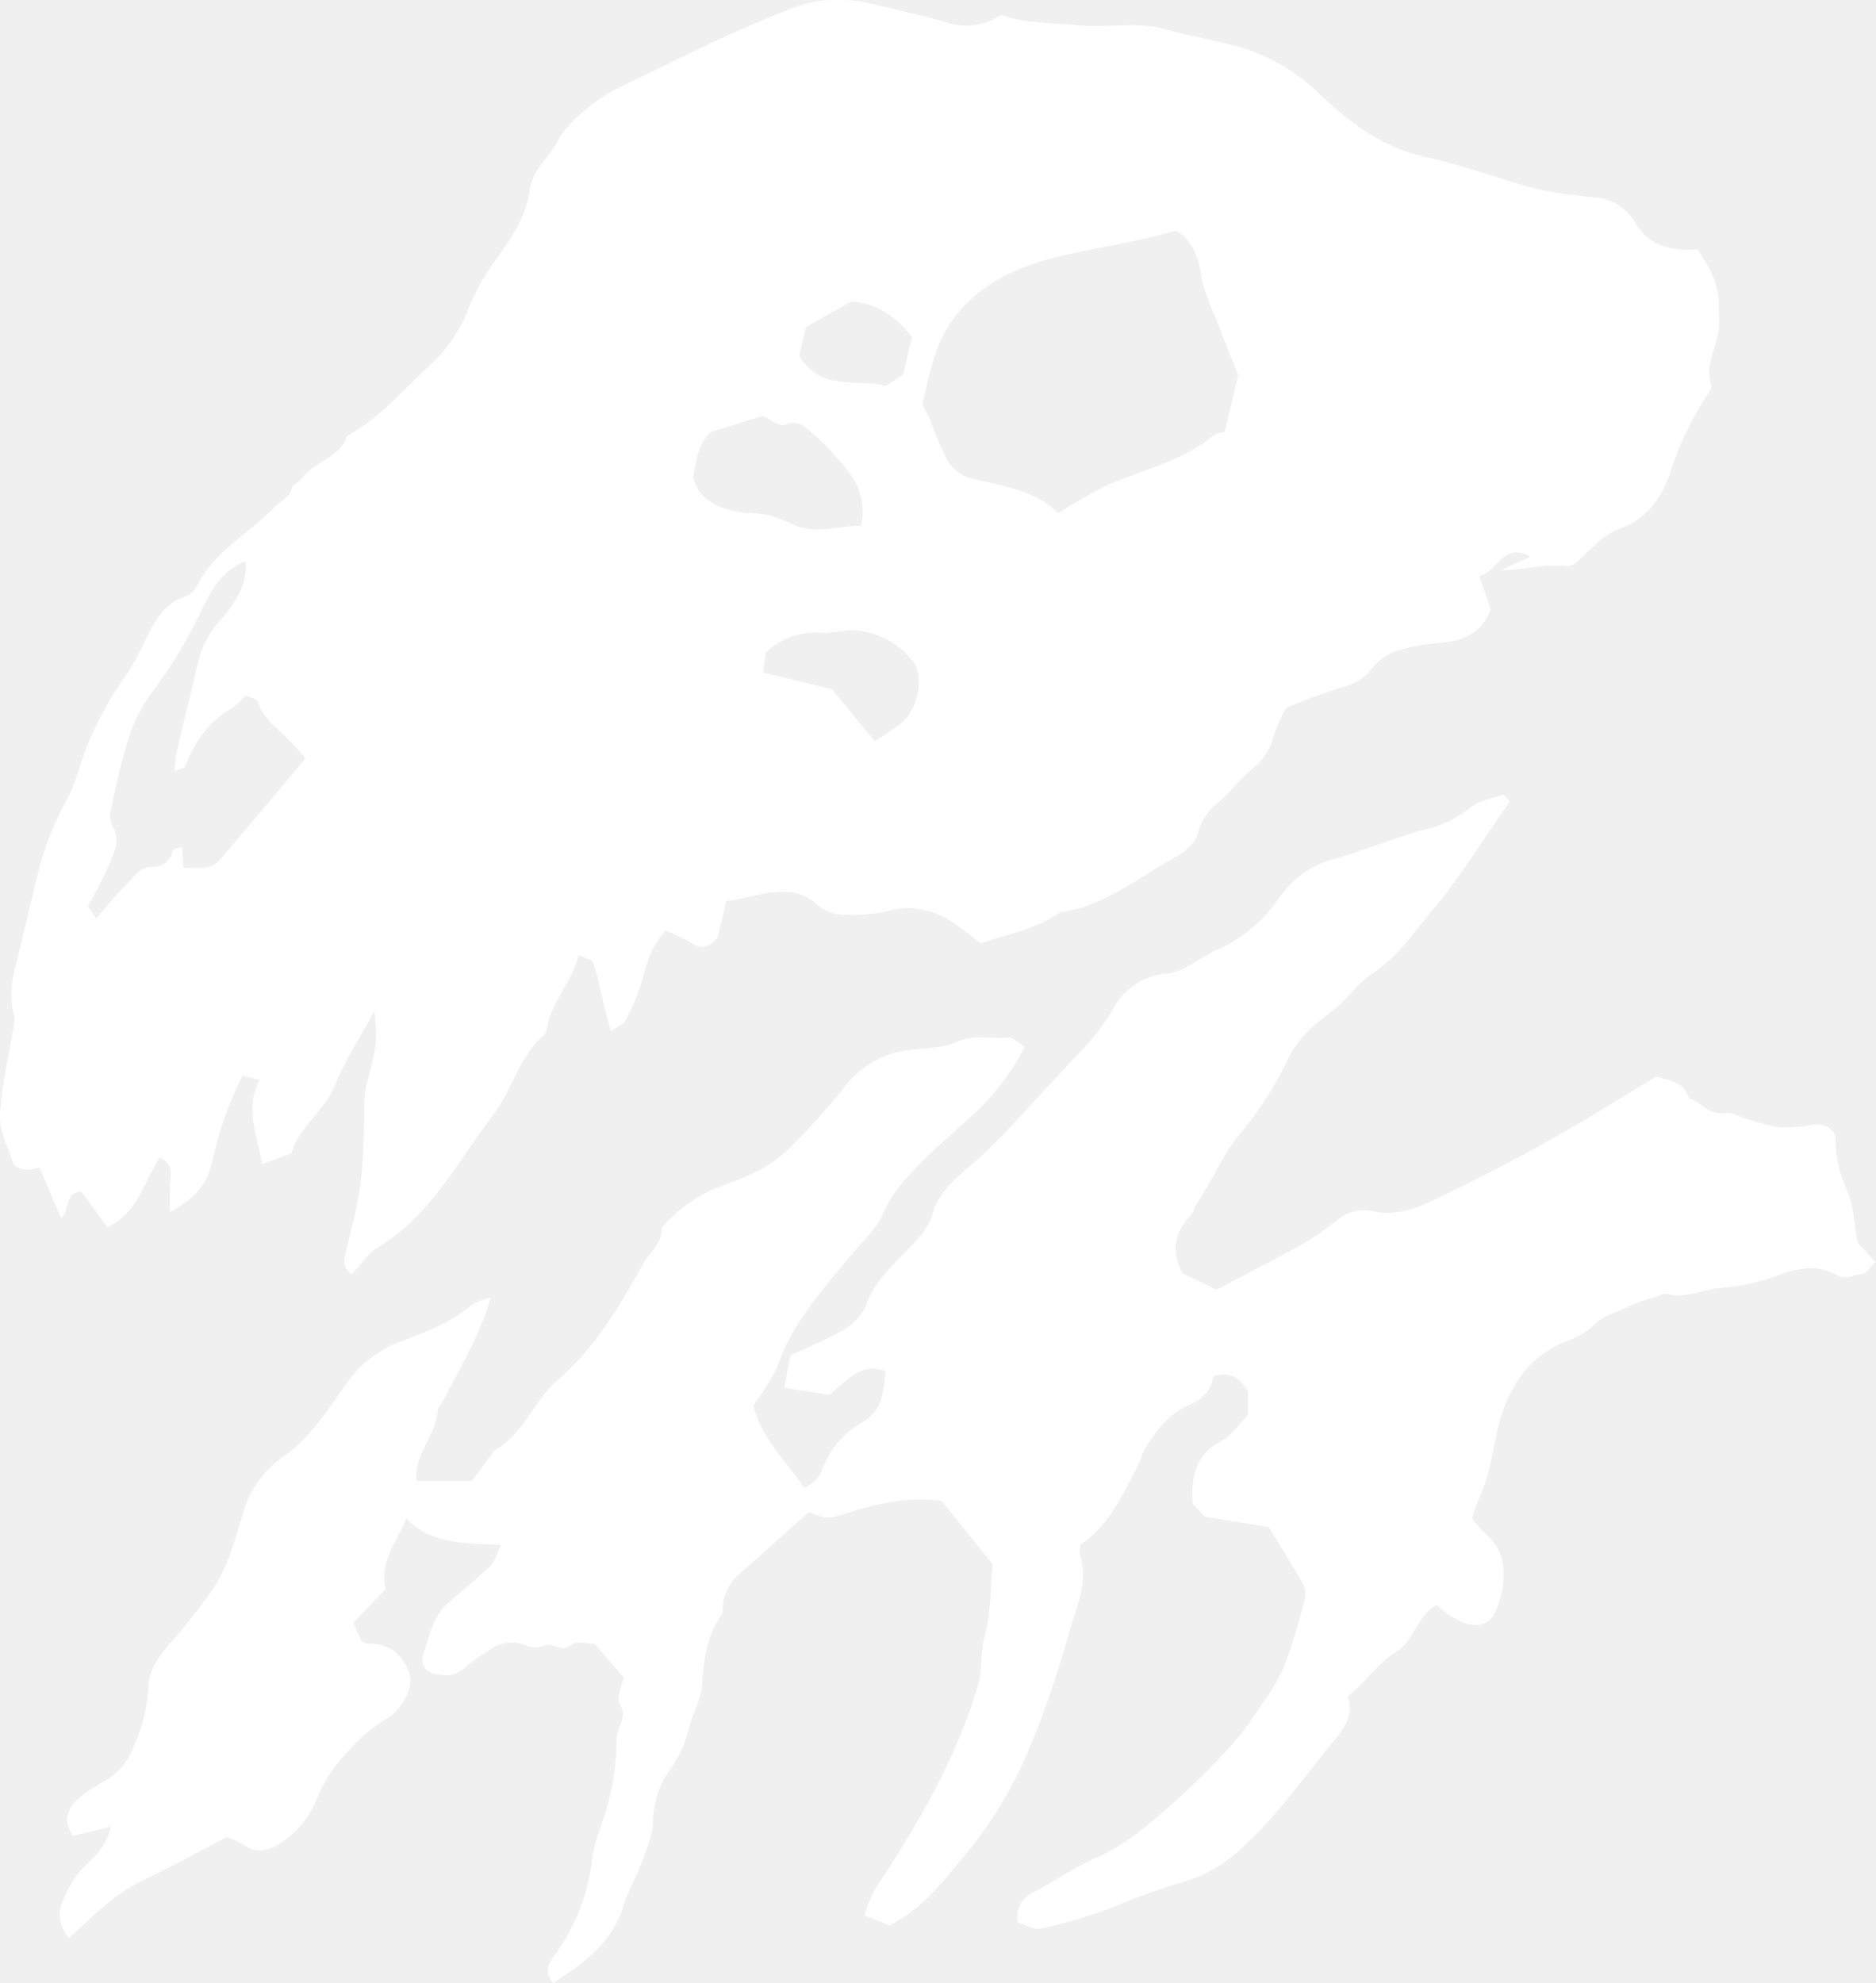
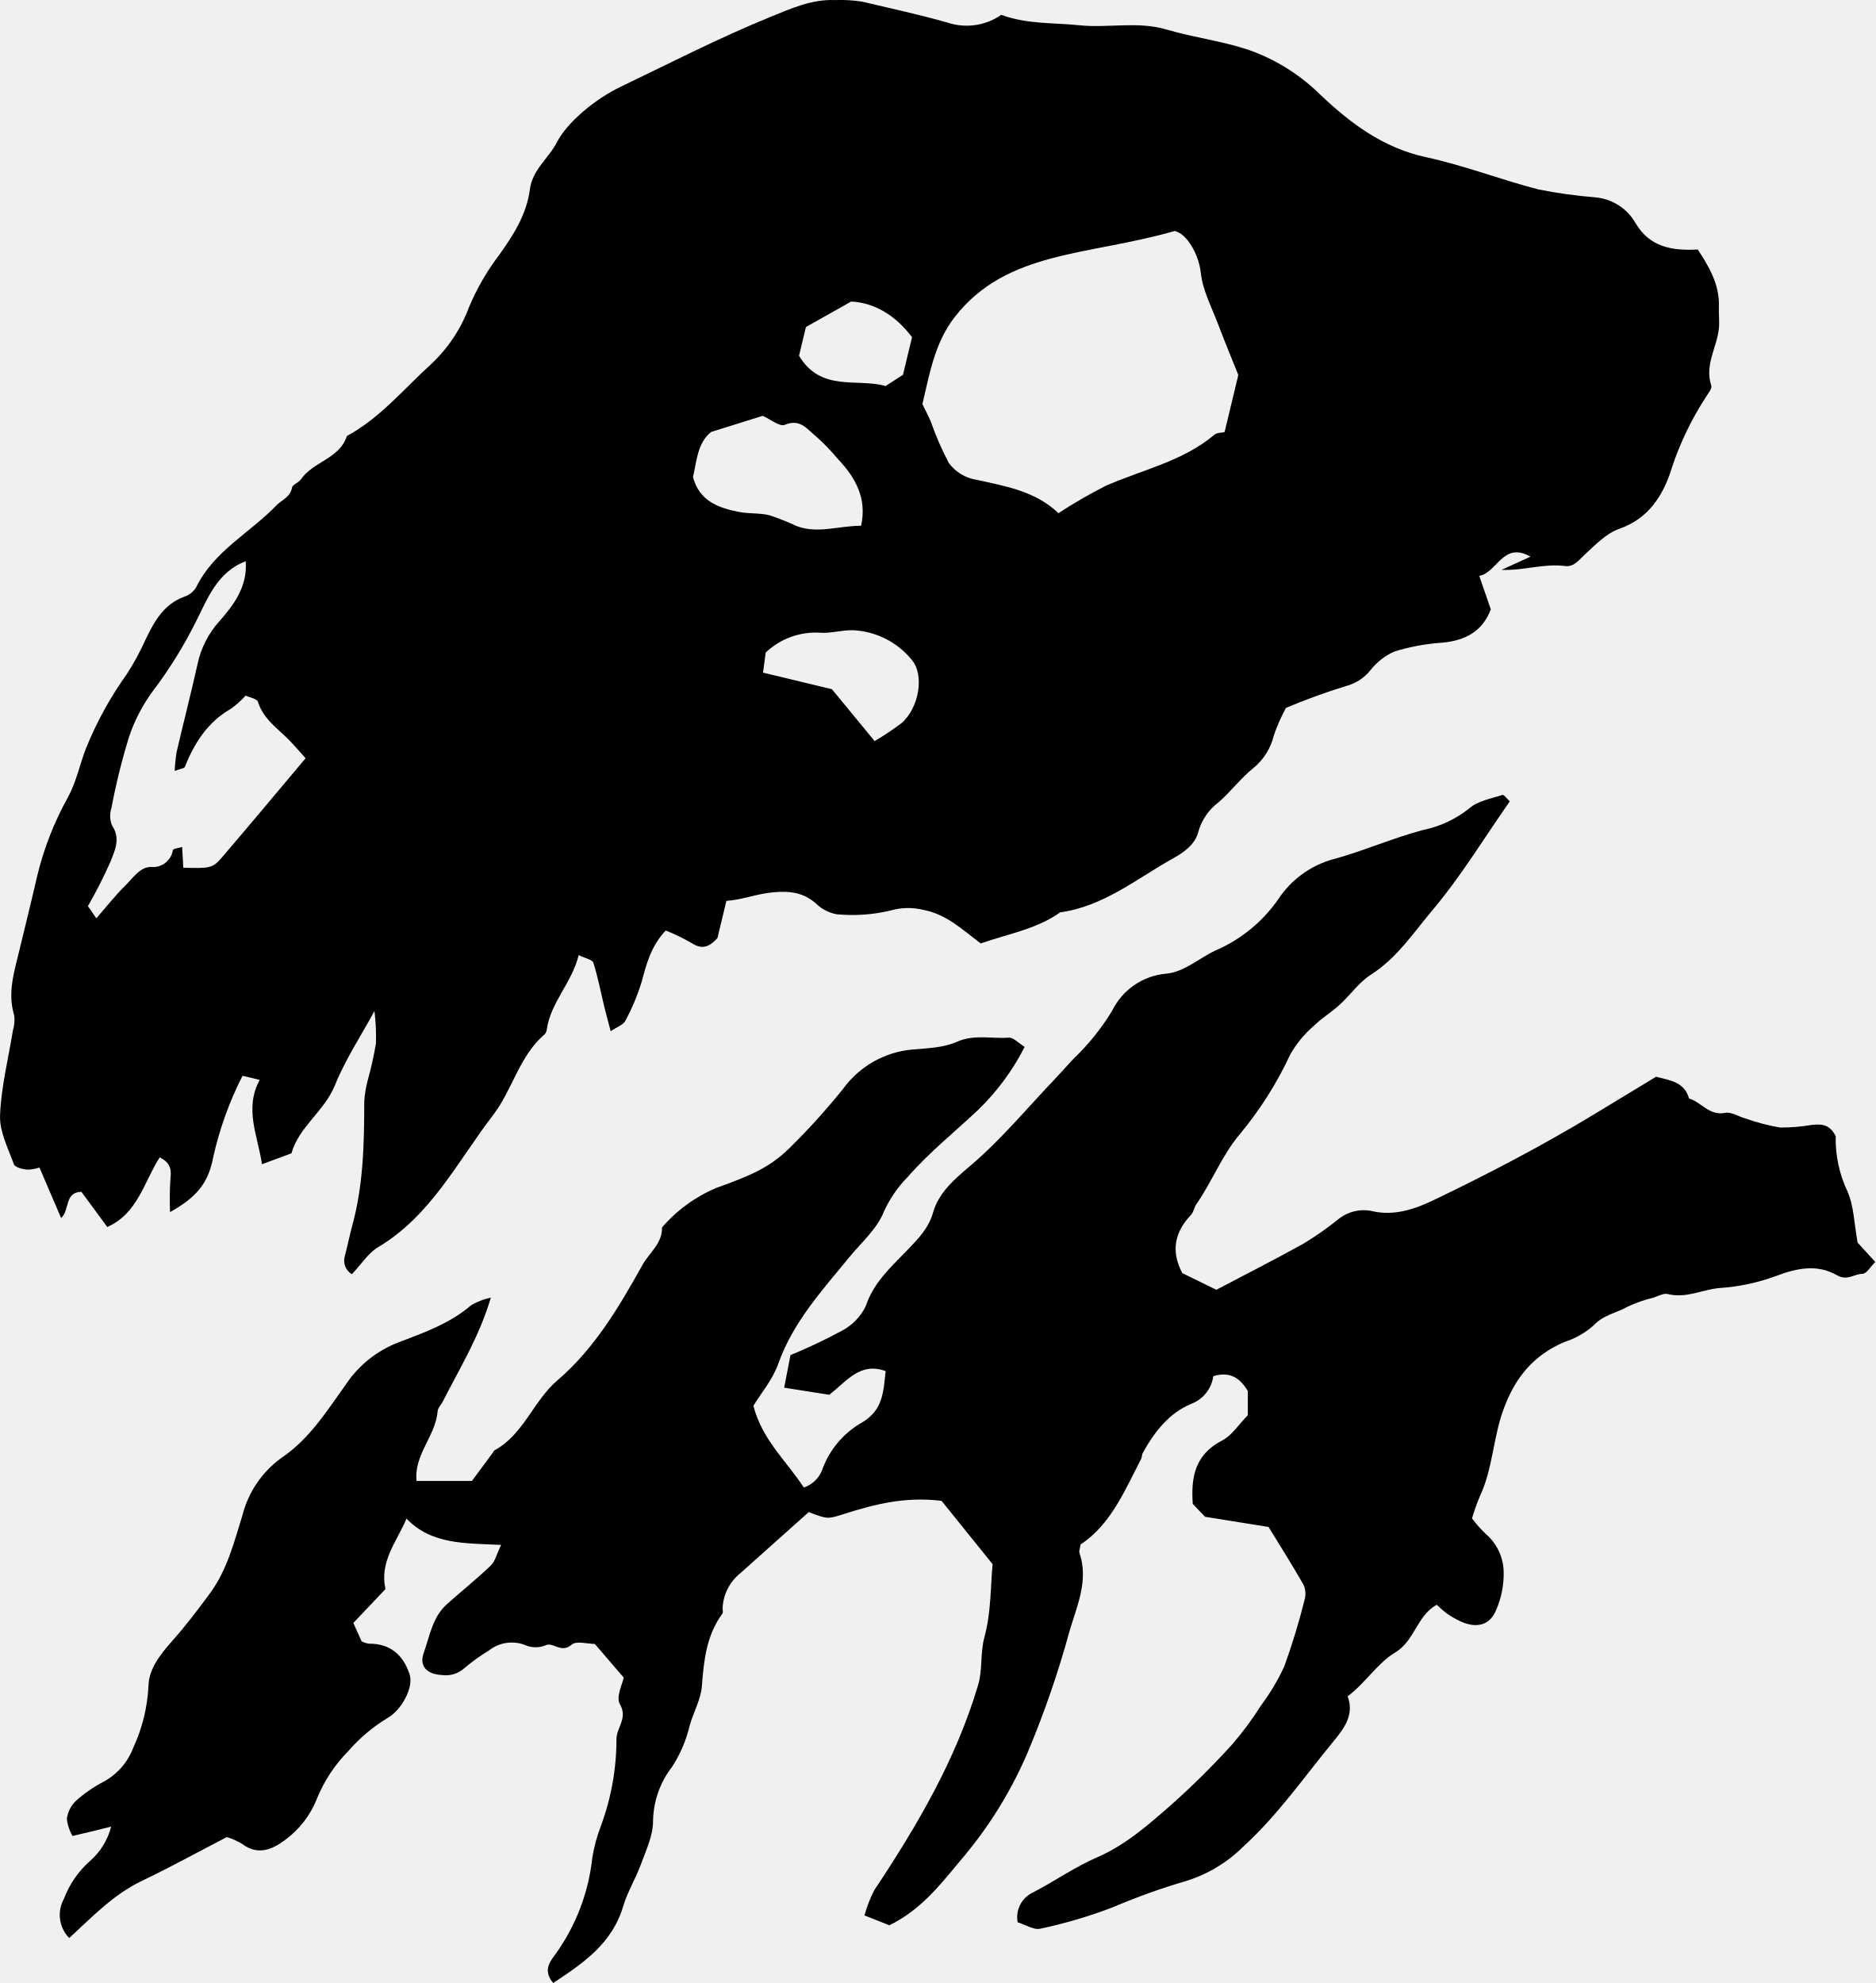
<svg xmlns="http://www.w3.org/2000/svg" viewBox="0 0 260.62 275.595">
  <g id="Layer_2" data-name="Layer 2">
    <g id="Layer_1-2" data-name="Layer 1">
      <g>
-         <path d="M139.14,2.067c3.725,1.337,7.293,1.066,10.791,1.439,4.075.435,8.161-.599,12.206.603,4.021,1.195,8.294,1.644,12.193,3.118a26.906,26.906,0,0,1,9.085,5.864c4.117,3.922,8.743,7.454,14.718,8.742,5.297,1.141,10.406,3.132,15.664,4.492a67.963,67.963,0,0,0,7.982,1.108,7.154,7.154,0,0,1,5.526,3.588c1.933,3.281,5.007,3.859,8.638,3.654,1.502,2.303,3.068,4.831,2.936,8.016-.04.971.099,1.954.004,2.916-.262,2.661-2.023,5.112-1.062,7.976.128.381-.38,1.025-.68,1.492a42.804,42.804,0,0,0-4.807,9.947l-.089.308c-1.151,3.552-3.15,6.752-7.21,8.166-1.786.622-3.299,2.198-4.753,3.538-.842.775-1.535,1.791-2.756,1.633-2.984-.387-5.791.664-8.856.53,1.248-.569,2.495-1.137,4.032-1.837-3.828-2.155-4.594,2.191-7.126,2.679.559,1.618,1.057,3.059,1.605,4.645-1.145,3.05-3.53,4.356-6.796,4.638a28.93,28.93,0,0,0-6.606,1.227,8.704,8.704,0,0,0-3.309,2.576,6.46,6.46,0,0,1-3.425,2.228,85.282,85.282,0,0,0-8.334,3.033,24.369,24.369,0,0,0-1.681,3.828,8.399,8.399,0,0,1-2.888,4.567c-1.742,1.401-3.108,3.26-4.805,4.728a7.7,7.7,0,0,0-2.808,4.109c-.419,1.682-1.889,2.776-3.424,3.631-5.099,2.84-9.701,6.714-15.761,7.546-3.323,2.359-7.304,2.999-11.049,4.322-2.513-1.886-4.782-4.073-7.983-4.664a8.837,8.837,0,0,0-4.563.091,22.82,22.82,0,0,1-7.459.522,5.527,5.527,0,0,1-2.928-1.533c-1.763-1.502-3.58-1.725-5.891-1.524-2.315.201-4.335,1.057-6.522,1.192l-1.242,5.167c-1.17,1.298-2.188,1.613-3.57.707a28.937,28.937,0,0,0-3.617-1.757c-2.074,2.204-2.674,4.655-3.347,7.134a29.514,29.514,0,0,1-2.284,5.444c-.269.533-1.088.789-2.02,1.419-.362-1.377-.647-2.396-.896-3.424-.492-2.034-.879-4.099-1.511-6.087-.139-.438-1.12-.609-2.038-1.063-.943,3.828-3.831,6.481-4.417,10.22a1.36,1.36,0,0,1-.309.784c-3.545,3.015-4.479,7.719-7.153,11.2-4.939,6.43-8.631,13.993-15.99,18.38-1.394.831-2.353,2.393-3.653,3.767a2.204,2.204,0,0,1-.969-2.562c.367-1.401.645-2.826,1.027-4.222,1.548-5.652,1.653-11.435,1.664-17.235a14.388,14.388,0,0,1,.486-2.959,48.612,48.612,0,0,0,1.133-5.083,28.535,28.535,0,0,0-.204-4.517c-1.859,3.423-4.037,6.718-5.489,10.306-1.467,3.626-5.012,5.768-6.046,9.465-1.405.521-2.696.999-4.095,1.517-.6-4.019-2.492-7.717-.317-11.718l-2.386-.574a47.947,47.947,0,0,0-4.093,11.389l-.062.33c-.734,3.394-2.41,5.262-5.916,7.225a43.416,43.416,0,0,1,.045-4.559c.14-1.247.113-2.269-1.492-3.043-2.164,3.385-3.047,7.81-7.279,9.674-1.1-1.497-2.391-3.253-3.596-4.891-2.386.069-1.58,2.488-2.816,3.653-1.002-2.337-1.944-4.535-3.013-7.028a5.542,5.542,0,0,1-1.717.301c-.654-.073-1.679-.324-1.836-.755-.811-2.224-2.011-4.556-1.924-6.805.154-3.942,1.152-7.849,1.782-11.773a5.034,5.034,0,0,0,.191-2.088c-.988-3.202.032-6.202.754-9.239.803-3.382,1.66-6.752,2.431-10.142A43.237,43.237,0,0,1,9.474,110.747c1.127-2.083,1.61-4.512,2.48-6.758A49.919,49.919,0,0,1,17.61,93.703a35.476,35.476,0,0,0,2.597-4.77c1.22-2.536,2.513-4.942,5.394-6.001A3.071,3.071,0,0,0,27.243,81.661c2.438-5.058,7.457-7.571,11.14-11.392.773-.803,1.956-1.152,2.202-2.503.079-.435.913-.68,1.224-1.134,1.697-2.483,5.369-2.86,6.398-6.034,4.588-2.477,7.852-6.487,11.628-9.918a20.659,20.659,0,0,0,5.338-7.979,33.228,33.228,0,0,1,4.199-7.266c2.012-2.812,3.82-5.671,4.263-9.099.359-2.779,2.599-4.311,3.753-6.552,1.481-2.875,5.446-6.082,8.824-7.704,6.93-3.326,13.784-6.85,20.892-9.744,2.754-1.121,5.653-2.458,8.942-2.326a19.491,19.491,0,0,1,3.766.218c3.947.935,7.918,1.789,11.816,2.896a8.423,8.423,0,0,0,7.511-1.056Zm7.957,69.254a68.473,68.473,0,0,1,6.501-3.767c5.108-2.271,10.742-3.401,15.173-7.137.356-.3.993-.266,1.413-.367l1.907-7.935c-1.009-2.523-1.94-4.746-2.787-7-.893-2.377-2.165-4.735-2.424-7.191-.255-2.416-1.825-5.393-3.621-5.824-12.037,3.476-23.354,2.664-30.593,11.981-2.811,3.617-3.504,8.034-4.477,12.082.401.824.81,1.587,1.15,2.38a42.023,42.023,0,0,0,2.524,5.811,5.934,5.934,0,0,0,3.909,2.336c4.011.889,8.134,1.575,11.326,4.632ZM25.474,120.592c3.581.105,4.063.087,5.275-1.324,3.905-4.542,7.732-9.151,11.721-13.89-1.074-1.172-1.873-2.155-2.787-3.015-1.513-1.424-3.167-2.678-3.836-4.822-.138-.441-1.156-.606-1.707-.868A13.372,13.372,0,0,1,32.127,98.478c-3.235,1.851-5.1,4.736-6.428,8.09-.094.238-.671.286-1.423.577a22.623,22.623,0,0,1,.272-2.644c.951-4.083,2.001-8.143,2.91-12.235a12.833,12.833,0,0,1,3.054-5.949l-.009.01c1.995-2.266,3.921-4.841,3.641-8.326-3.975,1.501-5.311,5.246-6.895,8.357a61.546,61.546,0,0,1-6.057,9.757l.111-.152a23.24,23.24,0,0,0-3.387,6.49l-.048.166a90.879,90.879,0,0,0-2.383,9.678,3.559,3.559,0,0,0,.086,2.434c1.213,1.773.401,3.431-.187,4.951a64.473,64.473,0,0,1-3.167,6.25c.383.554.689.996,1.173,1.695,1.419-1.625,2.626-3.183,4.021-4.549,1.056-1.034,2.04-2.591,3.572-2.591a2.781,2.781,0,0,0,3.043-2.338c.068-.215.705-.251,1.288-.437.054.965.098,1.757.16,2.879Zm94.196-47.526c.838-3.802-.773-6.716-3.286-9.341a29.275,29.275,0,0,0-2.914-3.021c-1.24-.965-2.218-2.602-4.417-1.655-.683.294-1.95-.768-3.06-1.258q-3.365,1.052-7.154,2.238c-1.952,1.561-2.005,4.08-2.533,6.275.907,3.38,3.579,4.296,6.443,4.851,1.365.265,2.817.12,4.16.447a34.641,34.641,0,0,1,3.838,1.523c2.889,1.086,5.773-.049,8.922-.057Zm1.877,29.931a40.302,40.302,0,0,0,3.717-2.477c2.468-2.107,3.261-6.774,1.403-8.865A11.175,11.175,0,0,0,118.53,87.588c-1.517-.045-3.061.466-4.562.346a10.064,10.064,0,0,0-7.557,2.755c-.107.808-.231,1.754-.368,2.794l9.573,2.301c2.177,2.646,3.922,4.768,5.933,7.213ZM111.045,49.437c3.037,5.09,8.031,3.082,12.027,4.214.912-.589,1.752-1.133,2.419-1.563l1.257-5.23c-2.298-3.035-5.207-4.781-8.454-4.952-2.38,1.34-4.375,2.464-6.29,3.543Z" style="fill: #fff" />
-         <path d="M57.855,205.824h7.725c.887-1.2,1.894-2.561,2.9-3.922.086-.117.144-.282.259-.345,4.05-2.21,5.365-6.85,8.736-9.728,5.151-4.398,8.565-10.209,11.82-16.045.943-1.692,2.772-2.967,2.703-5.19a20.434,20.434,0,0,1,7.522-5.488c4.561-1.659,7.291-2.703,10.186-5.532a96.58,96.58,0,0,0,7.348-8.107l.142-.182a13.358,13.358,0,0,1,9.556-5.419c2.099-.184,4.35-.243,6.216-1.071,2.439-1.083,4.829-.401,7.222-.585.65-.05,1.366.772,2.208,1.29a33.012,33.012,0,0,1-6.418,8.707c-3.285,3.109-6.864,5.953-9.815,9.346a16.74,16.74,0,0,0-3.325,4.831c-.943,2.403-3.157,4.317-4.865,6.407-3.756,4.595-7.773,8.968-9.821,14.755-.779,2.2-2.404,4.101-3.455,5.827,1.237,4.765,4.586,7.655,7.021,11.368a4.255,4.255,0,0,0,2.671-2.813,12.336,12.336,0,0,1,5.171-6.094l.057-.031c3.129-1.758,3.133-4.342,3.465-7.248-3.522-1.282-5.318,1.303-7.831,3.291-1.742-.274-3.797-.597-6.275-.987.361-1.863.645-3.328.878-4.53a73.802,73.802,0,0,0,7.141-3.383,7.602,7.602,0,0,0,3.329-3.443c1.103-3.326,3.552-5.454,5.805-7.804,1.476-1.539,2.9-2.955,3.544-5.2.789-2.751,2.917-4.57,5.177-6.487,4.257-3.612,7.871-7.983,11.744-12.046.895-.939,1.742-1.923,2.638-2.861a32.535,32.535,0,0,0,5.334-6.651,9.247,9.247,0,0,1,7.469-5.131c2.498-.213,4.541-2.109,6.804-3.192a20.473,20.473,0,0,0,8.775-7.117,13.41,13.41,0,0,1,7.689-5.607l.094-.022c4.153-1.143,8.14-2.911,12.347-4.031a15.096,15.096,0,0,0,6.461-3.021c1.169-1.036,3.013-1.335,4.59-1.855.201-.066.62.53,1.019.895-3.559,5.092-6.785,10.426-10.754,15.135-2.622,3.112-4.923,6.645-8.531,8.943-1.671,1.064-2.876,2.841-4.373,4.206-1.151,1.05-2.524,1.864-3.625,2.959a15.066,15.066,0,0,0-3.214,3.916,50.698,50.698,0,0,1-7.074,11.162l.065-.08c-2.522,2.992-3.851,6.594-6.034,9.719-.32.458-.39,1.118-.76,1.509-2.255,2.382-2.838,5.015-1.206,8.095,1.34.656,2.847,1.393,4.729,2.315,3.973-2.092,8.102-4.18,12.141-6.432a44.264,44.264,0,0,0,4.865-3.414,5.609,5.609,0,0,1,4.914-1.028c2.833.581,5.623-.311,8.2-1.548,7.618-3.656,15.105-7.566,22.34-11.941,2.894-1.75,5.785-3.507,8.648-5.244,1.903.495,3.939.708,4.584,3.021,1.719.511,2.809,2.439,5.021,1.996.843-.169,1.849.509,2.788.774a29.626,29.626,0,0,0,4.854,1.269,26.149,26.149,0,0,0,4.461-.374c1.153-.084,2.358-.21,3.255,1.567a17.088,17.088,0,0,0,1.65,7.711c.881,2.009.906,4.393,1.4,7.091.511.558,1.38,1.508,2.455,2.683-.648.632-1.214,1.646-1.792,1.654-1.159.014-2.122,1.011-3.512.205-2.767-1.603-5.665-.991-8.547.118a28.315,28.315,0,0,1-7.822,1.652c-2.378.205-4.631,1.482-7.176.83-.583-.149-1.332.297-1.992.509a18.449,18.449,0,0,0-3.557,1.24c-1.569.896-3.419,1.149-4.777,2.643a11.434,11.434,0,0,1-4.025,2.276c-4.304,1.843-6.854,4.911-8.489,9.417-1.448,3.99-1.475,8.289-3.307,12.12a30.299,30.299,0,0,0-1.05,2.98,17.295,17.295,0,0,0,1.939,2.184,7.088,7.088,0,0,1,2.462,5.224,12.651,12.651,0,0,1-1.048,5.323c-.871,2.164-2.786,2.612-5.037,1.536a13.519,13.519,0,0,1-1.866-1.084l.045.03a16.96,16.96,0,0,1-1.403-1.214l.005.005c-2.77,1.513-3.027,4.985-5.773,6.627-2.42,1.447-4.088,4.185-6.606,6.101.974,2.575-.562,4.54-1.934,6.206-4.091,4.972-7.762,10.29-12.583,14.684a19.349,19.349,0,0,1-7.907,4.759,92.435,92.435,0,0,0-10.268,3.686,67.07,67.07,0,0,1-10.023,2.954c-.904.211-2.035-.551-3.148-.892A3.807,3.807,0,0,1,143.575,263c3.008-1.565,5.826-3.537,8.922-4.883,4.018-1.748,7.184-4.586,10.377-7.378a112.102,112.102,0,0,0,8.244-8.169l.081-.09a44.148,44.148,0,0,0,4.044-5.455,29.497,29.497,0,0,0,3.247-5.462,92.566,92.566,0,0,0,2.809-9.222,3.056,3.056,0,0,0-.15-2.111c-1.606-2.81-3.343-5.545-4.855-8.013-3.155-.506-5.792-.93-8.823-1.416-.344-.36-.941-.986-1.709-1.789-.259-3.639.249-6.844,4.106-8.83,1.344-.692,2.268-2.199,3.545-3.499v-3.37c-.959-1.544-2.232-2.822-4.797-2.056a4.81,4.81,0,0,1-2.993,3.82c-3.154,1.282-5.189,3.929-6.814,6.859-.134.241-.097.575-.224.822-2.294,4.435-4.222,9.127-8.414,11.892-.09.602-.24.917-.159,1.154,1.32,3.862-.361,7.406-1.385,10.915a135.724,135.724,0,0,1-5.722,16.625,57.92,57.92,0,0,1-8.735,14.397c-3.053,3.586-5.783,7.483-10.57,9.834-.759-.3-1.909-.756-3.464-1.372a17.985,17.985,0,0,1,1.37-3.518c5.946-8.931,11.344-18.131,14.427-28.504.645-2.169.263-4.434.888-6.71.927-3.377.83-7.035,1.122-10.088q-3.987-4.944-7.092-8.796c-5.058-.627-9.301.473-13.504,1.807-2.324.738-2.315.765-4.957-.246-3.116,2.785-6.302,5.627-9.481,8.478a6.59,6.59,0,0,0-2.483,4.79c-.009.29.099.664-.042.856-2.204,3.001-2.571,6.475-2.84,10.043-.144,1.903-1.192,3.676-1.694,5.487a18.056,18.056,0,0,1-2.478,5.788A12.611,12.611,0,0,0,90.756,253.091c.009,2.002-.972,4.044-1.685,6.004-.719,1.976-1.864,3.811-2.457,5.815-1.547,5.233-5.593,7.946-9.732,10.684-1.572-1.817-.287-3.169.4-4.131a28.039,28.039,0,0,0,5.031-13.274,22.154,22.154,0,0,1,1.201-4.44,34.682,34.682,0,0,0,2.159-11.995c-.038-1.648,1.628-2.923.474-4.911-.579-.997.388-2.891.532-3.695-1.592-1.853-2.746-3.196-4.016-4.675-1.015,0-2.56-.468-3.209.096-1.404,1.219-2.488-.268-3.483.033a3.675,3.675,0,0,1-3.086-.012,5.109,5.109,0,0,0-4.899.765,28.009,28.009,0,0,0-3.455,2.48,3.827,3.827,0,0,1-3.172.952c-1.994-.1-3.133-1.211-2.478-3.046.833-2.335,1.211-4.978,3.206-6.771,2.02-1.815,4.153-3.51,6.112-5.388.616-.591.827-1.604,1.44-2.871-5.024-.248-9.668-.027-13.144-3.653-1.373,3.239-3.79,5.981-2.919,9.783-1.49,1.571-2.966,3.127-4.473,4.716.385.854.731,1.621,1.148,2.546a3.024,3.024,0,0,0,1.019.333c2.974-.024,4.768,1.578,5.647,4.234.616,1.862-1.146,5.055-3.128,6.138a23.015,23.015,0,0,0-5.39,4.56A20.328,20.328,0,0,0,44.05,249.956l-.049.136a13.015,13.015,0,0,1-4.417,5.649l-.038.026c-1.731,1.288-3.724,2.133-5.873.51a9.777,9.777,0,0,0-2.143-.967c-4.062,2.107-7.893,4.218-11.833,6.102C15.767,263.292,12.806,266.417,9.622,269.345a4.587,4.587,0,0,1-.734-5.455,13.172,13.172,0,0,1,3.605-5.237,9.463,9.463,0,0,0,2.954-4.794c-1.042.261-1.782.452-2.525.631-.81.196-1.623.382-2.851.67a6.05,6.05,0,0,1-.78-2.368,4.195,4.195,0,0,1,1.269-2.52l.002-.002a18.824,18.824,0,0,1,3.728-2.594l.102-.05A9.049,9.049,0,0,0,18.53,242.876a23.159,23.159,0,0,0,2.101-8.523c.04-2.407,1.642-4.418,3.284-6.271,1.885-2.126,3.618-4.397,5.297-6.692,2.353-3.216,3.322-7.057,4.473-10.778a14.165,14.165,0,0,1,5.386-7.969c3.919-2.625,6.322-6.509,8.945-10.162a15.432,15.432,0,0,1,7.417-5.94c3.475-1.325,7.145-2.62,10.088-5.18a9.868,9.868,0,0,1,2.694-1.021c-1.623,5.488-4.368,9.87-6.68,14.447-.228.451-.679.868-.714,1.325-.265,3.471-3.352,6.087-2.924,9.751Z" style="fill: #fff" />
+         <path d="M139.14,2.067c3.725,1.337,7.293,1.066,10.791,1.439,4.075.435,8.161-.599,12.206.603,4.021,1.195,8.294,1.644,12.193,3.118a26.906,26.906,0,0,1,9.085,5.864c4.117,3.922,8.743,7.454,14.718,8.742,5.297,1.141,10.406,3.132,15.664,4.492a67.963,67.963,0,0,0,7.982,1.108,7.154,7.154,0,0,1,5.526,3.588c1.933,3.281,5.007,3.859,8.638,3.654,1.502,2.303,3.068,4.831,2.936,8.016-.04.971.099,1.954.004,2.916-.262,2.661-2.023,5.112-1.062,7.976.128.381-.38,1.025-.68,1.492a42.804,42.804,0,0,0-4.807,9.947l-.089.308c-1.151,3.552-3.15,6.752-7.21,8.166-1.786.622-3.299,2.198-4.753,3.538-.842.775-1.535,1.791-2.756,1.633-2.984-.387-5.791.664-8.856.53,1.248-.569,2.495-1.137,4.032-1.837-3.828-2.155-4.594,2.191-7.126,2.679.559,1.618,1.057,3.059,1.605,4.645-1.145,3.05-3.53,4.356-6.796,4.638a28.93,28.93,0,0,0-6.606,1.227,8.704,8.704,0,0,0-3.309,2.576,6.46,6.46,0,0,1-3.425,2.228,85.282,85.282,0,0,0-8.334,3.033,24.369,24.369,0,0,0-1.681,3.828,8.399,8.399,0,0,1-2.888,4.567c-1.742,1.401-3.108,3.26-4.805,4.728a7.7,7.7,0,0,0-2.808,4.109c-.419,1.682-1.889,2.776-3.424,3.631-5.099,2.84-9.701,6.714-15.761,7.546-3.323,2.359-7.304,2.999-11.049,4.322-2.513-1.886-4.782-4.073-7.983-4.664a8.837,8.837,0,0,0-4.563.091,22.82,22.82,0,0,1-7.459.522,5.527,5.527,0,0,1-2.928-1.533c-1.763-1.502-3.58-1.725-5.891-1.524-2.315.201-4.335,1.057-6.522,1.192l-1.242,5.167c-1.17,1.298-2.188,1.613-3.57.707a28.937,28.937,0,0,0-3.617-1.757c-2.074,2.204-2.674,4.655-3.347,7.134a29.514,29.514,0,0,1-2.284,5.444c-.269.533-1.088.789-2.02,1.419-.362-1.377-.647-2.396-.896-3.424-.492-2.034-.879-4.099-1.511-6.087-.139-.438-1.12-.609-2.038-1.063-.943,3.828-3.831,6.481-4.417,10.22a1.36,1.36,0,0,1-.309.784c-3.545,3.015-4.479,7.719-7.153,11.2-4.939,6.43-8.631,13.993-15.99,18.38-1.394.831-2.353,2.393-3.653,3.767a2.204,2.204,0,0,1-.969-2.562c.367-1.401.645-2.826,1.027-4.222,1.548-5.652,1.653-11.435,1.664-17.235a14.388,14.388,0,0,1,.486-2.959,48.612,48.612,0,0,0,1.133-5.083,28.535,28.535,0,0,0-.204-4.517c-1.859,3.423-4.037,6.718-5.489,10.306-1.467,3.626-5.012,5.768-6.046,9.465-1.405.521-2.696.999-4.095,1.517-.6-4.019-2.492-7.717-.317-11.718l-2.386-.574a47.947,47.947,0,0,0-4.093,11.389l-.062.33c-.734,3.394-2.41,5.262-5.916,7.225a43.416,43.416,0,0,1,.045-4.559c.14-1.247.113-2.269-1.492-3.043-2.164,3.385-3.047,7.81-7.279,9.674-1.1-1.497-2.391-3.253-3.596-4.891-2.386.069-1.58,2.488-2.816,3.653-1.002-2.337-1.944-4.535-3.013-7.028a5.542,5.542,0,0,1-1.717.301c-.654-.073-1.679-.324-1.836-.755-.811-2.224-2.011-4.556-1.924-6.805.154-3.942,1.152-7.849,1.782-11.773a5.034,5.034,0,0,0,.191-2.088c-.988-3.202.032-6.202.754-9.239.803-3.382,1.66-6.752,2.431-10.142A43.237,43.237,0,0,1,9.474,110.747c1.127-2.083,1.61-4.512,2.48-6.758A49.919,49.919,0,0,1,17.61,93.703a35.476,35.476,0,0,0,2.597-4.77c1.22-2.536,2.513-4.942,5.394-6.001A3.071,3.071,0,0,0,27.243,81.661c2.438-5.058,7.457-7.571,11.14-11.392.773-.803,1.956-1.152,2.202-2.503.079-.435.913-.68,1.224-1.134,1.697-2.483,5.369-2.86,6.398-6.034,4.588-2.477,7.852-6.487,11.628-9.918a20.659,20.659,0,0,0,5.338-7.979,33.228,33.228,0,0,1,4.199-7.266c2.012-2.812,3.82-5.671,4.263-9.099.359-2.779,2.599-4.311,3.753-6.552,1.481-2.875,5.446-6.082,8.824-7.704,6.93-3.326,13.784-6.85,20.892-9.744,2.754-1.121,5.653-2.458,8.942-2.326a19.491,19.491,0,0,1,3.766.218c3.947.935,7.918,1.789,11.816,2.896a8.423,8.423,0,0,0,7.511-1.056Zm7.957,69.254a68.473,68.473,0,0,1,6.501-3.767c5.108-2.271,10.742-3.401,15.173-7.137.356-.3.993-.266,1.413-.367l1.907-7.935c-1.009-2.523-1.94-4.746-2.787-7-.893-2.377-2.165-4.735-2.424-7.191-.255-2.416-1.825-5.393-3.621-5.824-12.037,3.476-23.354,2.664-30.593,11.981-2.811,3.617-3.504,8.034-4.477,12.082.401.824.81,1.587,1.15,2.38a42.023,42.023,0,0,0,2.524,5.811,5.934,5.934,0,0,0,3.909,2.336c4.011.889,8.134,1.575,11.326,4.632ZM25.474,120.592c3.581.105,4.063.087,5.275-1.324,3.905-4.542,7.732-9.151,11.721-13.89-1.074-1.172-1.873-2.155-2.787-3.015-1.513-1.424-3.167-2.678-3.836-4.822-.138-.441-1.156-.606-1.707-.868A13.372,13.372,0,0,1,32.127,98.478c-3.235,1.851-5.1,4.736-6.428,8.09-.094.238-.671.286-1.423.577a22.623,22.623,0,0,1,.272-2.644c.951-4.083,2.001-8.143,2.91-12.235a12.833,12.833,0,0,1,3.054-5.949l-.009.01c1.995-2.266,3.921-4.841,3.641-8.326-3.975,1.501-5.311,5.246-6.895,8.357a61.546,61.546,0,0,1-6.057,9.757l.111-.152a23.24,23.24,0,0,0-3.387,6.49l-.048.166a90.879,90.879,0,0,0-2.383,9.678,3.559,3.559,0,0,0,.086,2.434c1.213,1.773.401,3.431-.187,4.951a64.473,64.473,0,0,1-3.167,6.25c.383.554.689.996,1.173,1.695,1.419-1.625,2.626-3.183,4.021-4.549,1.056-1.034,2.04-2.591,3.572-2.591a2.781,2.781,0,0,0,3.043-2.338c.068-.215.705-.251,1.288-.437.054.965.098,1.757.16,2.879Zm94.196-47.526c.838-3.802-.773-6.716-3.286-9.341a29.275,29.275,0,0,0-2.914-3.021c-1.24-.965-2.218-2.602-4.417-1.655-.683.294-1.95-.768-3.06-1.258q-3.365,1.052-7.154,2.238c-1.952,1.561-2.005,4.08-2.533,6.275.907,3.38,3.579,4.296,6.443,4.851,1.365.265,2.817.12,4.16.447a34.641,34.641,0,0,1,3.838,1.523c2.889,1.086,5.773-.049,8.922-.057Zm1.877,29.931a40.302,40.302,0,0,0,3.717-2.477c2.468-2.107,3.261-6.774,1.403-8.865A11.175,11.175,0,0,0,118.53,87.588c-1.517-.045-3.061.466-4.562.346a10.064,10.064,0,0,0-7.557,2.755c-.107.808-.231,1.754-.368,2.794l9.573,2.301c2.177,2.646,3.922,4.768,5.933,7.213ZM111.045,49.437c3.037,5.09,8.031,3.082,12.027,4.214.912-.589,1.752-1.133,2.419-1.563l1.257-5.23c-2.298-3.035-5.207-4.781-8.454-4.952-2.38,1.34-4.375,2.464-6.29,3.543Z" />
+         <path d="M57.855,205.824h7.725c.887-1.2,1.894-2.561,2.9-3.922.086-.117.144-.282.259-.345,4.05-2.21,5.365-6.85,8.736-9.728,5.151-4.398,8.565-10.209,11.82-16.045.943-1.692,2.772-2.967,2.703-5.19a20.434,20.434,0,0,1,7.522-5.488c4.561-1.659,7.291-2.703,10.186-5.532a96.58,96.58,0,0,0,7.348-8.107l.142-.182a13.358,13.358,0,0,1,9.556-5.419c2.099-.184,4.35-.243,6.216-1.071,2.439-1.083,4.829-.401,7.222-.585.65-.05,1.366.772,2.208,1.29a33.012,33.012,0,0,1-6.418,8.707c-3.285,3.109-6.864,5.953-9.815,9.346a16.74,16.74,0,0,0-3.325,4.831c-.943,2.403-3.157,4.317-4.865,6.407-3.756,4.595-7.773,8.968-9.821,14.755-.779,2.2-2.404,4.101-3.455,5.827,1.237,4.765,4.586,7.655,7.021,11.368a4.255,4.255,0,0,0,2.671-2.813,12.336,12.336,0,0,1,5.171-6.094l.057-.031c3.129-1.758,3.133-4.342,3.465-7.248-3.522-1.282-5.318,1.303-7.831,3.291-1.742-.274-3.797-.597-6.275-.987.361-1.863.645-3.328.878-4.53a73.802,73.802,0,0,0,7.141-3.383,7.602,7.602,0,0,0,3.329-3.443c1.103-3.326,3.552-5.454,5.805-7.804,1.476-1.539,2.9-2.955,3.544-5.2.789-2.751,2.917-4.57,5.177-6.487,4.257-3.612,7.871-7.983,11.744-12.046.895-.939,1.742-1.923,2.638-2.861a32.535,32.535,0,0,0,5.334-6.651,9.247,9.247,0,0,1,7.469-5.131c2.498-.213,4.541-2.109,6.804-3.192a20.473,20.473,0,0,0,8.775-7.117,13.41,13.41,0,0,1,7.689-5.607l.094-.022c4.153-1.143,8.14-2.911,12.347-4.031a15.096,15.096,0,0,0,6.461-3.021c1.169-1.036,3.013-1.335,4.59-1.855.201-.066.62.53,1.019.895-3.559,5.092-6.785,10.426-10.754,15.135-2.622,3.112-4.923,6.645-8.531,8.943-1.671,1.064-2.876,2.841-4.373,4.206-1.151,1.05-2.524,1.864-3.625,2.959a15.066,15.066,0,0,0-3.214,3.916,50.698,50.698,0,0,1-7.074,11.162l.065-.08c-2.522,2.992-3.851,6.594-6.034,9.719-.32.458-.39,1.118-.76,1.509-2.255,2.382-2.838,5.015-1.206,8.095,1.34.656,2.847,1.393,4.729,2.315,3.973-2.092,8.102-4.18,12.141-6.432a44.264,44.264,0,0,0,4.865-3.414,5.609,5.609,0,0,1,4.914-1.028c2.833.581,5.623-.311,8.2-1.548,7.618-3.656,15.105-7.566,22.34-11.941,2.894-1.75,5.785-3.507,8.648-5.244,1.903.495,3.939.708,4.584,3.021,1.719.511,2.809,2.439,5.021,1.996.843-.169,1.849.509,2.788.774a29.626,29.626,0,0,0,4.854,1.269,26.149,26.149,0,0,0,4.461-.374c1.153-.084,2.358-.21,3.255,1.567a17.088,17.088,0,0,0,1.65,7.711c.881,2.009.906,4.393,1.4,7.091.511.558,1.38,1.508,2.455,2.683-.648.632-1.214,1.646-1.792,1.654-1.159.014-2.122,1.011-3.512.205-2.767-1.603-5.665-.991-8.547.118a28.315,28.315,0,0,1-7.822,1.652c-2.378.205-4.631,1.482-7.176.83-.583-.149-1.332.297-1.992.509a18.449,18.449,0,0,0-3.557,1.24c-1.569.896-3.419,1.149-4.777,2.643a11.434,11.434,0,0,1-4.025,2.276c-4.304,1.843-6.854,4.911-8.489,9.417-1.448,3.99-1.475,8.289-3.307,12.12a30.299,30.299,0,0,0-1.05,2.98,17.295,17.295,0,0,0,1.939,2.184,7.088,7.088,0,0,1,2.462,5.224,12.651,12.651,0,0,1-1.048,5.323c-.871,2.164-2.786,2.612-5.037,1.536a13.519,13.519,0,0,1-1.866-1.084l.045.03a16.96,16.96,0,0,1-1.403-1.214l.005.005c-2.77,1.513-3.027,4.985-5.773,6.627-2.42,1.447-4.088,4.185-6.606,6.101.974,2.575-.562,4.54-1.934,6.206-4.091,4.972-7.762,10.29-12.583,14.684a19.349,19.349,0,0,1-7.907,4.759,92.435,92.435,0,0,0-10.268,3.686,67.07,67.07,0,0,1-10.023,2.954c-.904.211-2.035-.551-3.148-.892A3.807,3.807,0,0,1,143.575,263c3.008-1.565,5.826-3.537,8.922-4.883,4.018-1.748,7.184-4.586,10.377-7.378a112.102,112.102,0,0,0,8.244-8.169l.081-.09a44.148,44.148,0,0,0,4.044-5.455,29.497,29.497,0,0,0,3.247-5.462,92.566,92.566,0,0,0,2.809-9.222,3.056,3.056,0,0,0-.15-2.111c-1.606-2.81-3.343-5.545-4.855-8.013-3.155-.506-5.792-.93-8.823-1.416-.344-.36-.941-.986-1.709-1.789-.259-3.639.249-6.844,4.106-8.83,1.344-.692,2.268-2.199,3.545-3.499v-3.37c-.959-1.544-2.232-2.822-4.797-2.056a4.81,4.81,0,0,1-2.993,3.82c-3.154,1.282-5.189,3.929-6.814,6.859-.134.241-.097.575-.224.822-2.294,4.435-4.222,9.127-8.414,11.892-.09.602-.24.917-.159,1.154,1.32,3.862-.361,7.406-1.385,10.915a135.724,135.724,0,0,1-5.722,16.625,57.92,57.92,0,0,1-8.735,14.397c-3.053,3.586-5.783,7.483-10.57,9.834-.759-.3-1.909-.756-3.464-1.372a17.985,17.985,0,0,1,1.37-3.518c5.946-8.931,11.344-18.131,14.427-28.504.645-2.169.263-4.434.888-6.71.927-3.377.83-7.035,1.122-10.088q-3.987-4.944-7.092-8.796c-5.058-.627-9.301.473-13.504,1.807-2.324.738-2.315.765-4.957-.246-3.116,2.785-6.302,5.627-9.481,8.478a6.59,6.59,0,0,0-2.483,4.79c-.009.29.099.664-.042.856-2.204,3.001-2.571,6.475-2.84,10.043-.144,1.903-1.192,3.676-1.694,5.487a18.056,18.056,0,0,1-2.478,5.788A12.611,12.611,0,0,0,90.756,253.091c.009,2.002-.972,4.044-1.685,6.004-.719,1.976-1.864,3.811-2.457,5.815-1.547,5.233-5.593,7.946-9.732,10.684-1.572-1.817-.287-3.169.4-4.131a28.039,28.039,0,0,0,5.031-13.274,22.154,22.154,0,0,1,1.201-4.44,34.682,34.682,0,0,0,2.159-11.995c-.038-1.648,1.628-2.923.474-4.911-.579-.997.388-2.891.532-3.695-1.592-1.853-2.746-3.196-4.016-4.675-1.015,0-2.56-.468-3.209.096-1.404,1.219-2.488-.268-3.483.033a3.675,3.675,0,0,1-3.086-.012,5.109,5.109,0,0,0-4.899.765,28.009,28.009,0,0,0-3.455,2.48,3.827,3.827,0,0,1-3.172.952c-1.994-.1-3.133-1.211-2.478-3.046.833-2.335,1.211-4.978,3.206-6.771,2.02-1.815,4.153-3.51,6.112-5.388.616-.591.827-1.604,1.44-2.871-5.024-.248-9.668-.027-13.144-3.653-1.373,3.239-3.79,5.981-2.919,9.783-1.49,1.571-2.966,3.127-4.473,4.716.385.854.731,1.621,1.148,2.546a3.024,3.024,0,0,0,1.019.333c2.974-.024,4.768,1.578,5.647,4.234.616,1.862-1.146,5.055-3.128,6.138a23.015,23.015,0,0,0-5.39,4.56A20.328,20.328,0,0,0,44.05,249.956l-.049.136a13.015,13.015,0,0,1-4.417,5.649l-.038.026c-1.731,1.288-3.724,2.133-5.873.51a9.777,9.777,0,0,0-2.143-.967c-4.062,2.107-7.893,4.218-11.833,6.102C15.767,263.292,12.806,266.417,9.622,269.345a4.587,4.587,0,0,1-.734-5.455,13.172,13.172,0,0,1,3.605-5.237,9.463,9.463,0,0,0,2.954-4.794c-1.042.261-1.782.452-2.525.631-.81.196-1.623.382-2.851.67a6.05,6.05,0,0,1-.78-2.368,4.195,4.195,0,0,1,1.269-2.52l.002-.002a18.824,18.824,0,0,1,3.728-2.594l.102-.05A9.049,9.049,0,0,0,18.53,242.876a23.159,23.159,0,0,0,2.101-8.523c.04-2.407,1.642-4.418,3.284-6.271,1.885-2.126,3.618-4.397,5.297-6.692,2.353-3.216,3.322-7.057,4.473-10.778a14.165,14.165,0,0,1,5.386-7.969c3.919-2.625,6.322-6.509,8.945-10.162a15.432,15.432,0,0,1,7.417-5.94c3.475-1.325,7.145-2.62,10.088-5.18a9.868,9.868,0,0,1,2.694-1.021c-1.623,5.488-4.368,9.87-6.68,14.447-.228.451-.679.868-.714,1.325-.265,3.471-3.352,6.087-2.924,9.751Z" />
      </g>
    </g>
  </g>
</svg>
